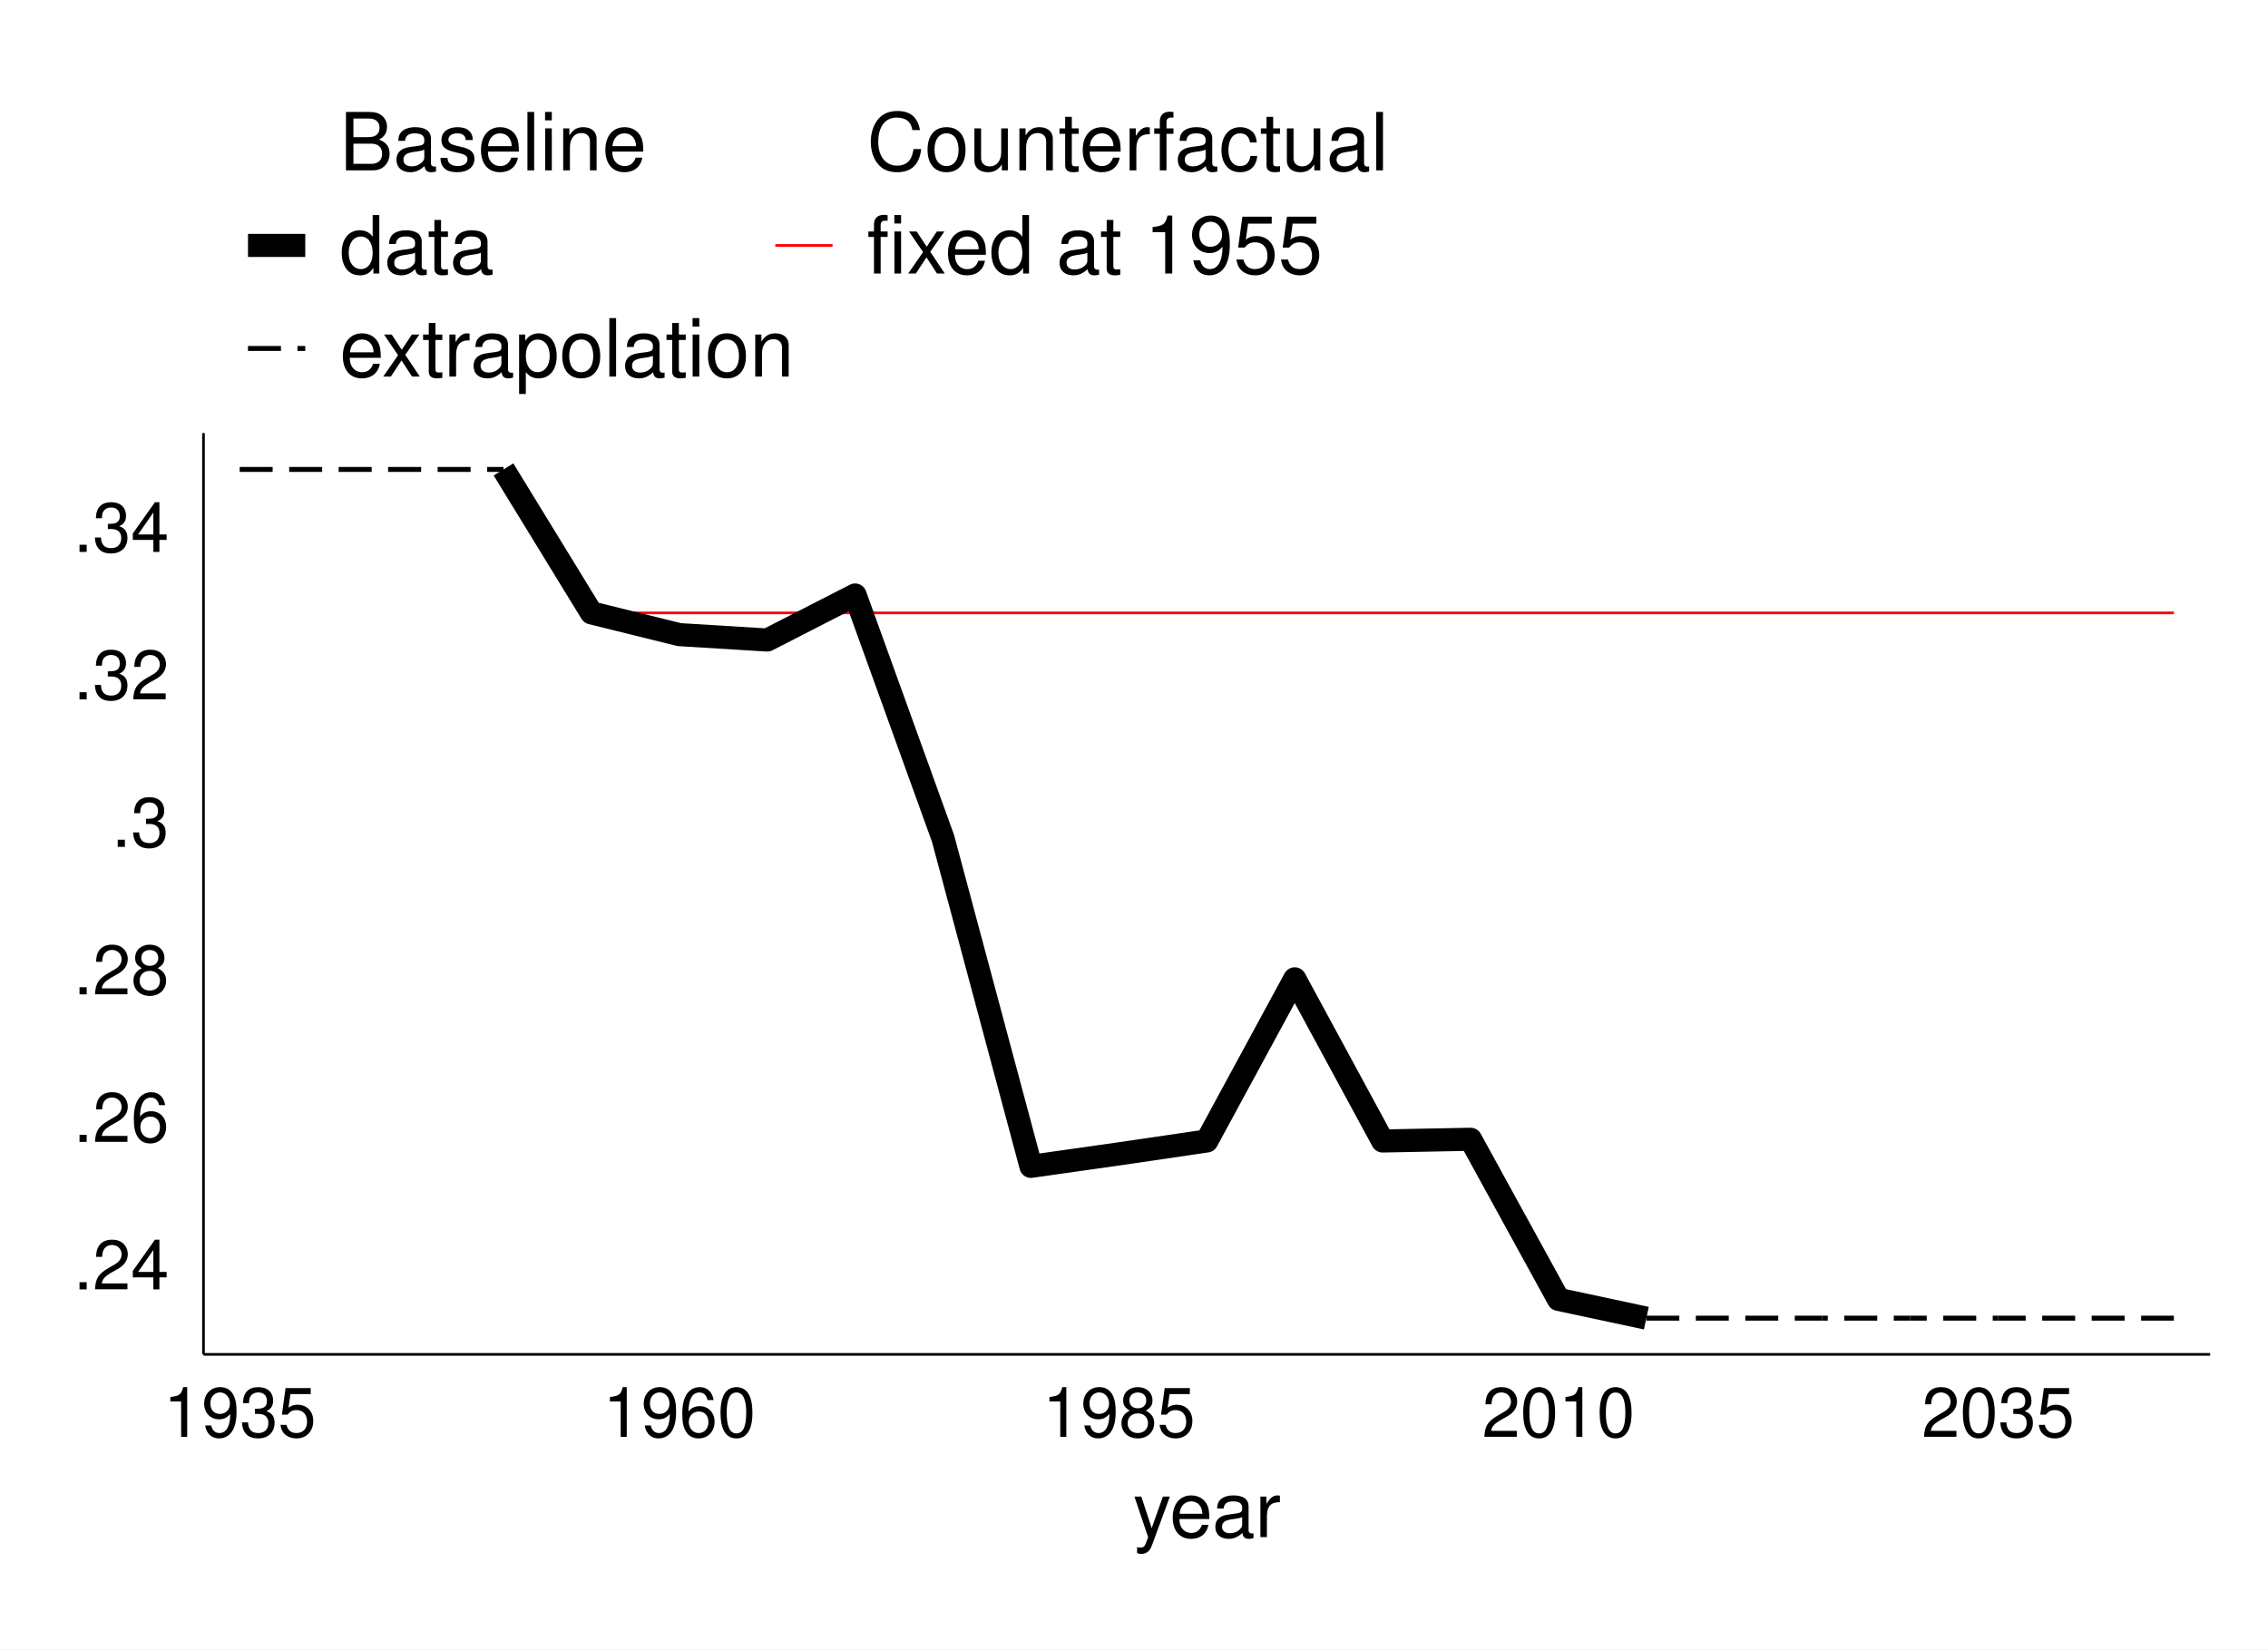
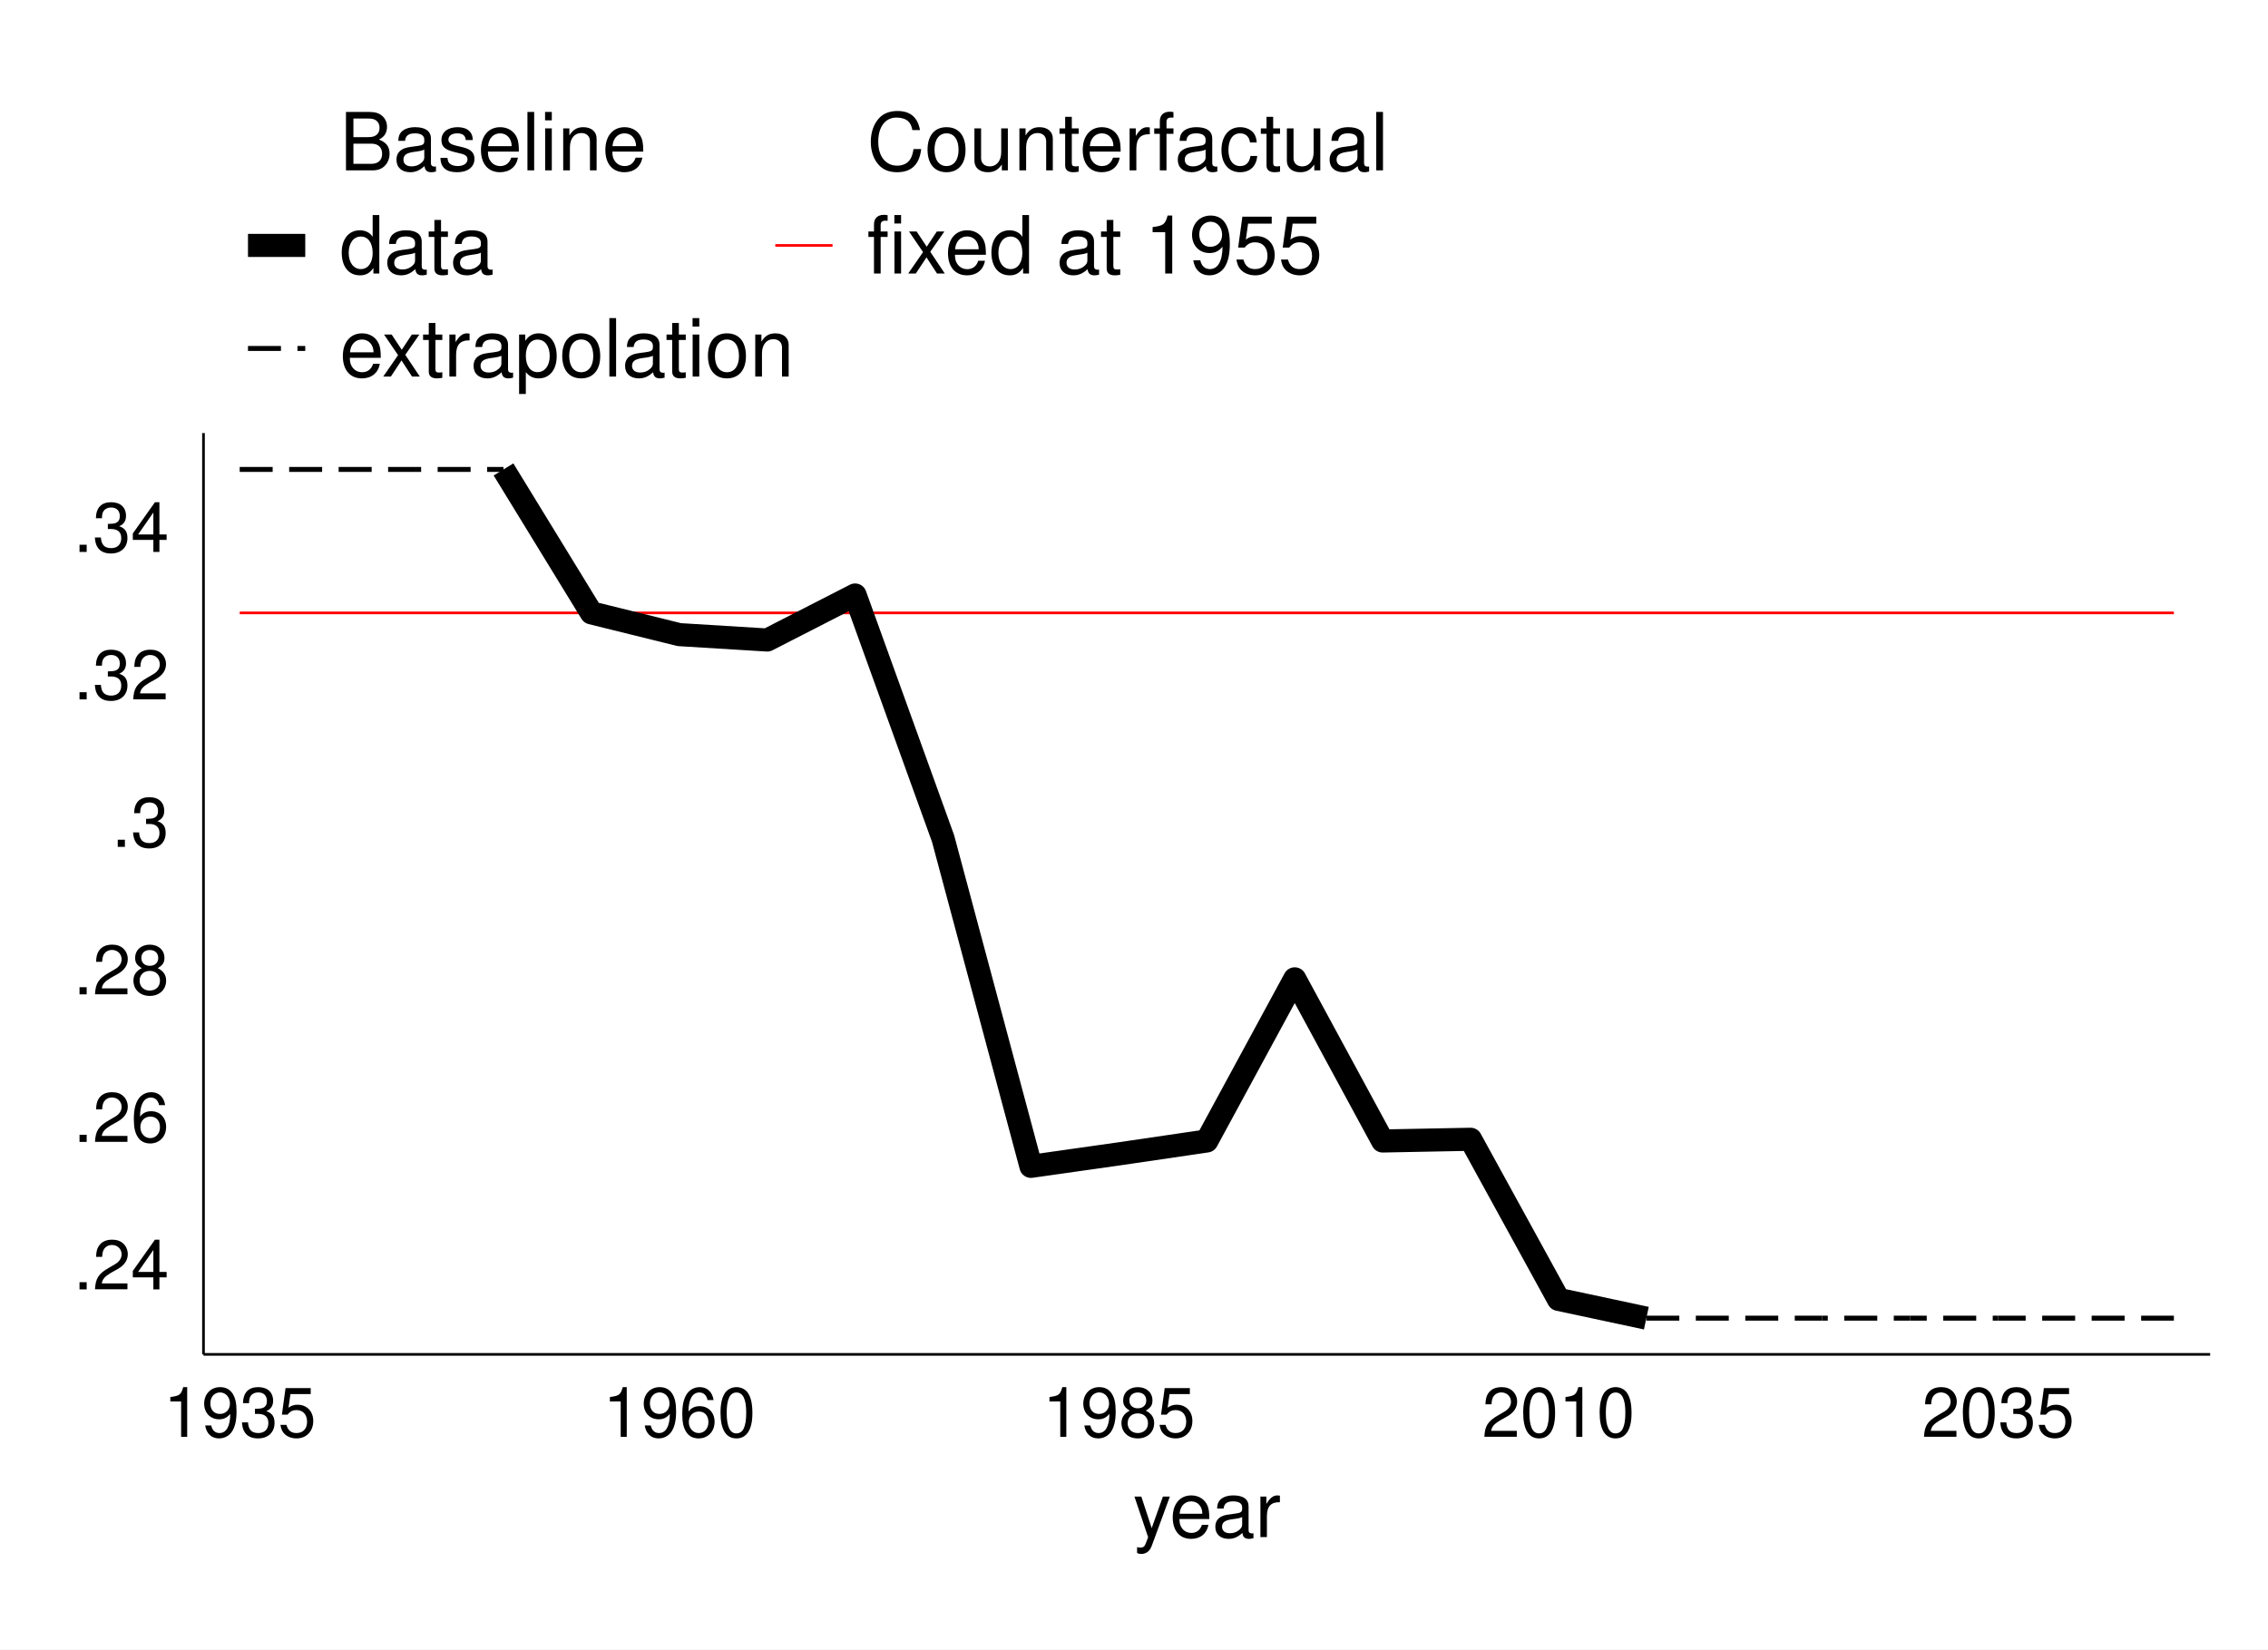
<svg xmlns="http://www.w3.org/2000/svg" version="1.1" width="3.575in" height="2.600in" viewBox="0 0 2574 1872">
  <rect x="0" y="0" width="2574" height="1872" style="fill:#FFFFFF;stroke:none" />
  <rect x="0.00" y="0.00" width="2573.92" height="1872.00" style="fill:#FFFFFF" />
  <rect x="1.50" y="1.50" width="2570.92" height="1869.00" style="fill:none;stroke:#FFFFFF;stroke-width:3.00" />
  <rect x="230.94" y="491.57" width="2277.43" height="1045.72" style="fill:#FFFFFF" />
  <rect x="232.44" y="493.07" width="2274.43" height="1042.72" style="fill:none;stroke:#FFFFFF;stroke-opacity:0.00;stroke-width:3.00" />
-   <path d=" M671.17 695.65 L770.99 695.65 L870.74 695.65 L970.48 695.65 L1070.30 695.65 L1170.04 695.65 L1269.87 695.65 L1369.61 695.65 L1469.43 695.65 L1569.17 695.65 L1669.00 695.65 L1768.74 695.65 L1868.48 695.65 L1968.31 695.65 L2068.05 695.65 L2167.87 695.65 L2267.61 695.65 L2367.44 695.65 L2467.18 695.65" stroke-linejoin="round" style="fill:none;stroke:#FF0000;stroke-width:3.00" />
+   <path d=" M272.04 695.65 L371.86 695.65 L471.61 695.65 L571.43 695.65 L671.17 695.65 L770.99 695.65 L870.74 695.65 L970.48 695.65 L1070.30 695.65 L1170.04 695.65 L1269.87 695.65 L1369.61 695.65 L1469.43 695.65 L1569.17 695.65 L1669.00 695.65 L1768.74 695.65 L1868.48 695.65 L1968.31 695.65 L2068.05 695.65 L2167.87 695.65 L2267.61 695.65 L2367.44 695.65 L2467.18 695.65" stroke-linejoin="round" style="fill:none;stroke:#FF0000;stroke-width:3.00" />
  <path d=" M571.43 532.83 L671.17 695.65 L770.99 720.34 L870.74 726.45 L970.48 675.37 L1070.30 951.77 L1170.04 1323.88 L1269.87 1309.72 L1369.61 1295.08 L1469.43 1111.04 L1569.17 1295.08 L1669.00 1293.15 L1768.74 1474.87 L1868.48 1496.18" stroke-linejoin="round" style="fill:none;stroke:#000000;stroke-width:26.21" />
  <line x1="272.04" y1="532.83" x2="309.44" y2="532.83" style="stroke:#000000;stroke-width:5.62" />
  <line x1="328.19" y1="532.83" x2="365.59" y2="532.83" style="stroke:#000000;stroke-width:5.62" />
  <line x1="384.33" y1="532.83" x2="421.81" y2="532.83" style="stroke:#000000;stroke-width:5.62" />
  <line x1="440.48" y1="532.83" x2="471.61" y2="532.83" style="stroke:#000000;stroke-width:5.62" />
  <line x1="471.61" y1="532.83" x2="477.96" y2="532.83" style="stroke:#000000;stroke-width:5.62" />
  <line x1="496.70" y1="532.83" x2="534.11" y2="532.83" style="stroke:#000000;stroke-width:5.62" />
  <line x1="552.85" y1="532.83" x2="571.43" y2="532.83" style="stroke:#000000;stroke-width:5.62" />
  <path d="" stroke-linejoin="round" style="fill:none;stroke:#000000;stroke-width:5.62" />
  <line x1="1868.48" y1="1496.18" x2="1905.89" y2="1496.18" style="stroke:#000000;stroke-width:5.62" />
  <line x1="1924.63" y1="1496.18" x2="1962.03" y2="1496.18" style="stroke:#000000;stroke-width:5.62" />
  <line x1="1980.77" y1="1496.18" x2="2018.18" y2="1496.18" style="stroke:#000000;stroke-width:5.62" />
  <line x1="2036.92" y1="1496.18" x2="2068.05" y2="1496.18" style="stroke:#000000;stroke-width:5.62" />
  <line x1="2068.05" y1="1496.18" x2="2074.40" y2="1496.18" style="stroke:#000000;stroke-width:5.62" />
  <line x1="2093.06" y1="1496.18" x2="2130.55" y2="1496.18" style="stroke:#000000;stroke-width:5.62" />
  <line x1="2149.29" y1="1496.18" x2="2167.87" y2="1496.18" style="stroke:#000000;stroke-width:5.62" />
  <line x1="2167.87" y1="1496.18" x2="2186.69" y2="1496.18" style="stroke:#000000;stroke-width:5.62" />
  <line x1="2205.44" y1="1496.18" x2="2242.84" y2="1496.18" style="stroke:#000000;stroke-width:5.62" />
  <line x1="2261.58" y1="1496.18" x2="2267.61" y2="1496.18" style="stroke:#000000;stroke-width:5.62" />
  <line x1="2267.61" y1="1496.18" x2="2298.98" y2="1496.18" style="stroke:#000000;stroke-width:5.62" />
  <line x1="2317.73" y1="1496.18" x2="2355.13" y2="1496.18" style="stroke:#000000;stroke-width:5.62" />
  <line x1="2373.87" y1="1496.18" x2="2411.27" y2="1496.18" style="stroke:#000000;stroke-width:5.62" />
  <line x1="2430.02" y1="1496.18" x2="2467.18" y2="1496.18" style="stroke:#000000;stroke-width:5.62" />
  <path d="" stroke-linejoin="round" style="fill:none;stroke:#000000;stroke-width:5.62" />
  <line x1="230.94" y1="1537.29" x2="230.94" y2="491.57" style="stroke:#000000;stroke-width:3.00" />
  <text x="191.92" y="1463.51" style="font-family:'Helvetica';font-size:78.02px;fill:#000000" text-anchor="end">.24</text>
  <text x="191.92" y="1296.11" style="font-family:'Helvetica';font-size:78.02px;fill:#000000" text-anchor="end">.26</text>
  <text x="191.92" y="1128.63" style="font-family:'Helvetica';font-size:78.02px;fill:#000000" text-anchor="end">.28</text>
  <text x="191.92" y="961.24" style="font-family:'Helvetica';font-size:78.02px;fill:#000000" text-anchor="end">.3</text>
  <text x="191.92" y="793.84" style="font-family:'Helvetica';font-size:78.02px;fill:#000000" text-anchor="end">.32</text>
  <text x="191.92" y="626.45" style="font-family:'Helvetica';font-size:78.02px;fill:#000000" text-anchor="end">.34</text>
  <line x1="230.94" y1="1537.29" x2="2508.36" y2="1537.29" style="stroke:#000000;stroke-width:3.00" />
  <text x="272.12" y="1630.88" style="font-family:'Helvetica';font-size:78.02px;fill:#000000" text-anchor="middle">1935</text>
  <text x="770.99" y="1630.88" style="font-family:'Helvetica';font-size:78.02px;fill:#000000" text-anchor="middle">1960</text>
  <text x="1269.87" y="1630.88" style="font-family:'Helvetica';font-size:78.02px;fill:#000000" text-anchor="middle">1985</text>
  <text x="1768.74" y="1630.88" style="font-family:'Helvetica';font-size:78.02px;fill:#000000" text-anchor="middle">2010</text>
  <text x="2267.69" y="1630.88" style="font-family:'Helvetica';font-size:78.02px;fill:#000000" text-anchor="middle">2035</text>
  <text x="1369.69" y="1744.68" style="font-family:'Helvetica';font-size:87.76px;fill:#000000" text-anchor="middle">year</text>
  <rect x="253.38" y="88.00" width="1215.09" height="381.12" style="fill:#FFFFFF" />
  <rect x="254.88" y="89.50" width="1212.09" height="378.12" style="fill:none;stroke:#FFFFFF;stroke-opacity:0.00;stroke-width:3.00" />
  <text x="385.46" y="193.39" style="font-family:'Helvetica';font-size:90.97px;fill:#000000">Baseline</text>
  <text x="983.91" y="193.39" style="font-family:'Helvetica';font-size:90.97px;fill:#000000">Counterfactual</text>
  <text x="385.46" y="310.43" style="font-family:'Helvetica';font-size:90.97px;fill:#000000">data</text>
  <text x="983.91" y="310.43" style="font-family:'Helvetica';font-size:90.97px;fill:#000000">fixed at 1955</text>
  <text x="385.46" y="427.39" style="font-family:'Helvetica';font-size:90.97px;fill:#000000">extrapolation</text>
  <line x1="281.45" y1="278.56" x2="346.44" y2="278.56" style="stroke:#000000;stroke-width:26.21" />
  <line x1="879.91" y1="278.56" x2="944.90" y2="278.56" style="stroke:#FF0000;stroke-width:3.00" />
  <line x1="281.45" y1="395.52" x2="318.85" y2="395.52" style="stroke:#000000;stroke-width:5.62" />
  <line x1="337.60" y1="395.52" x2="346.44" y2="395.52" style="stroke:#000000;stroke-width:5.62" />
</svg>
